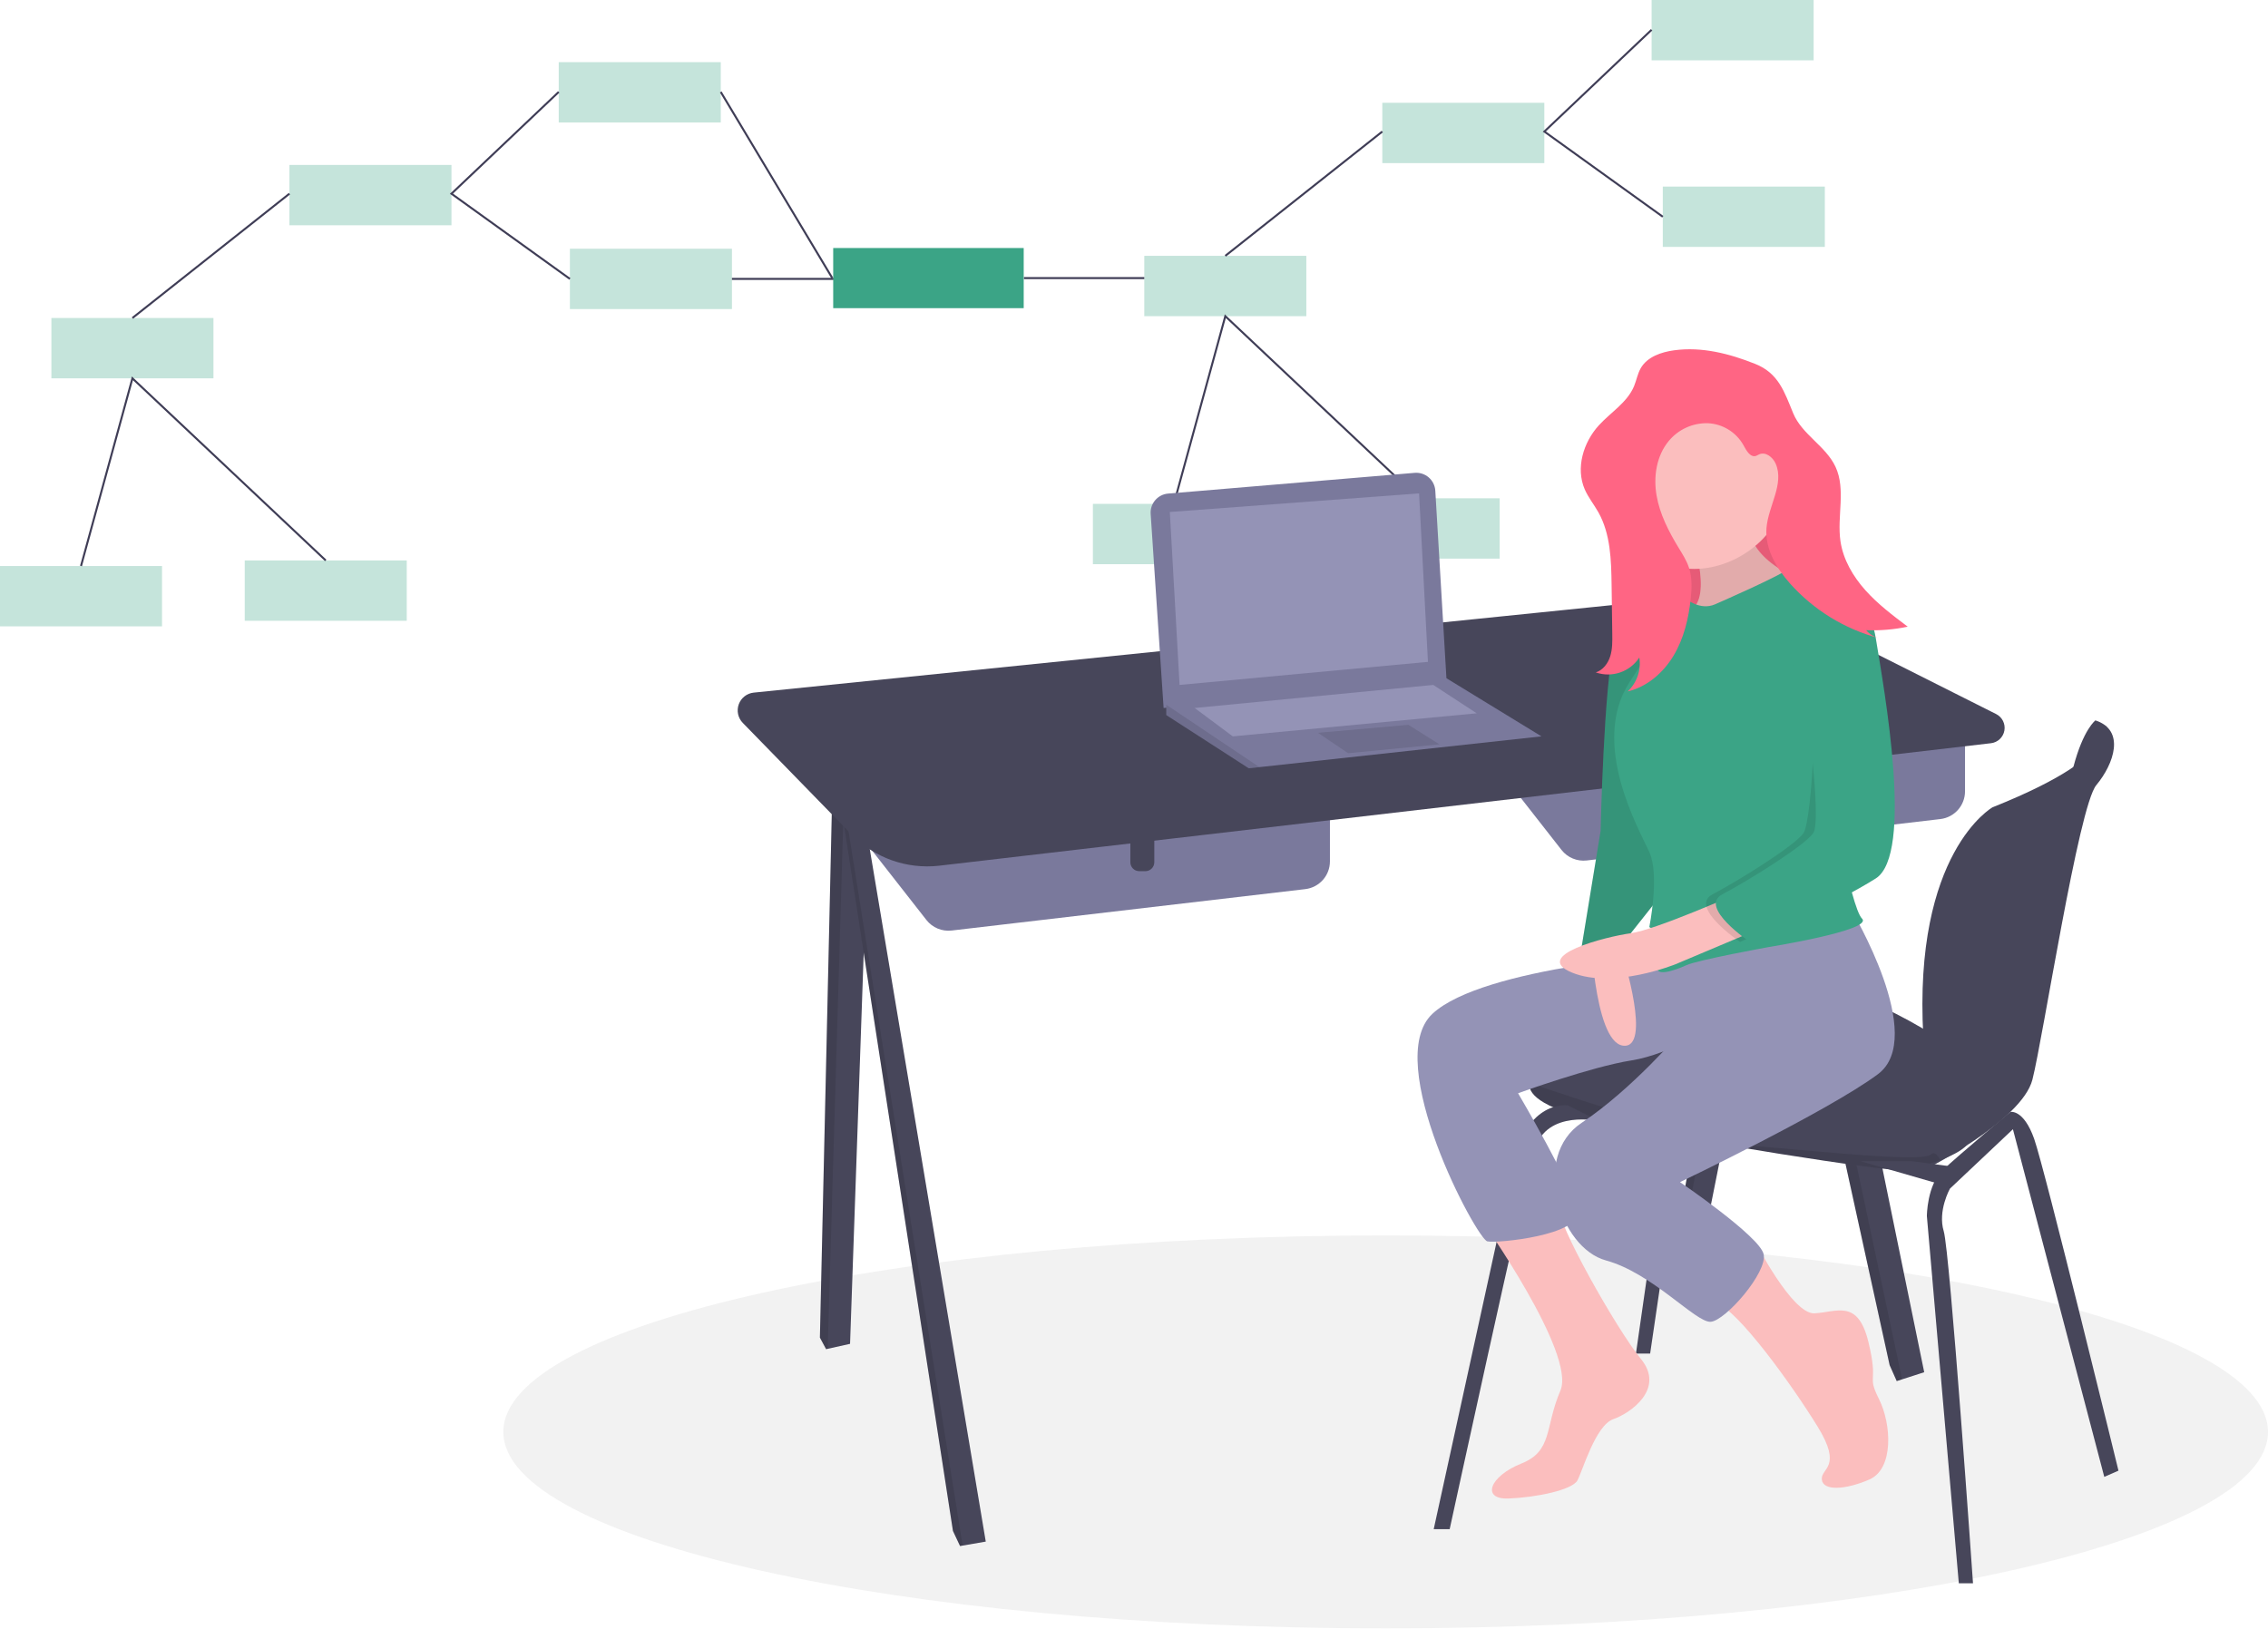
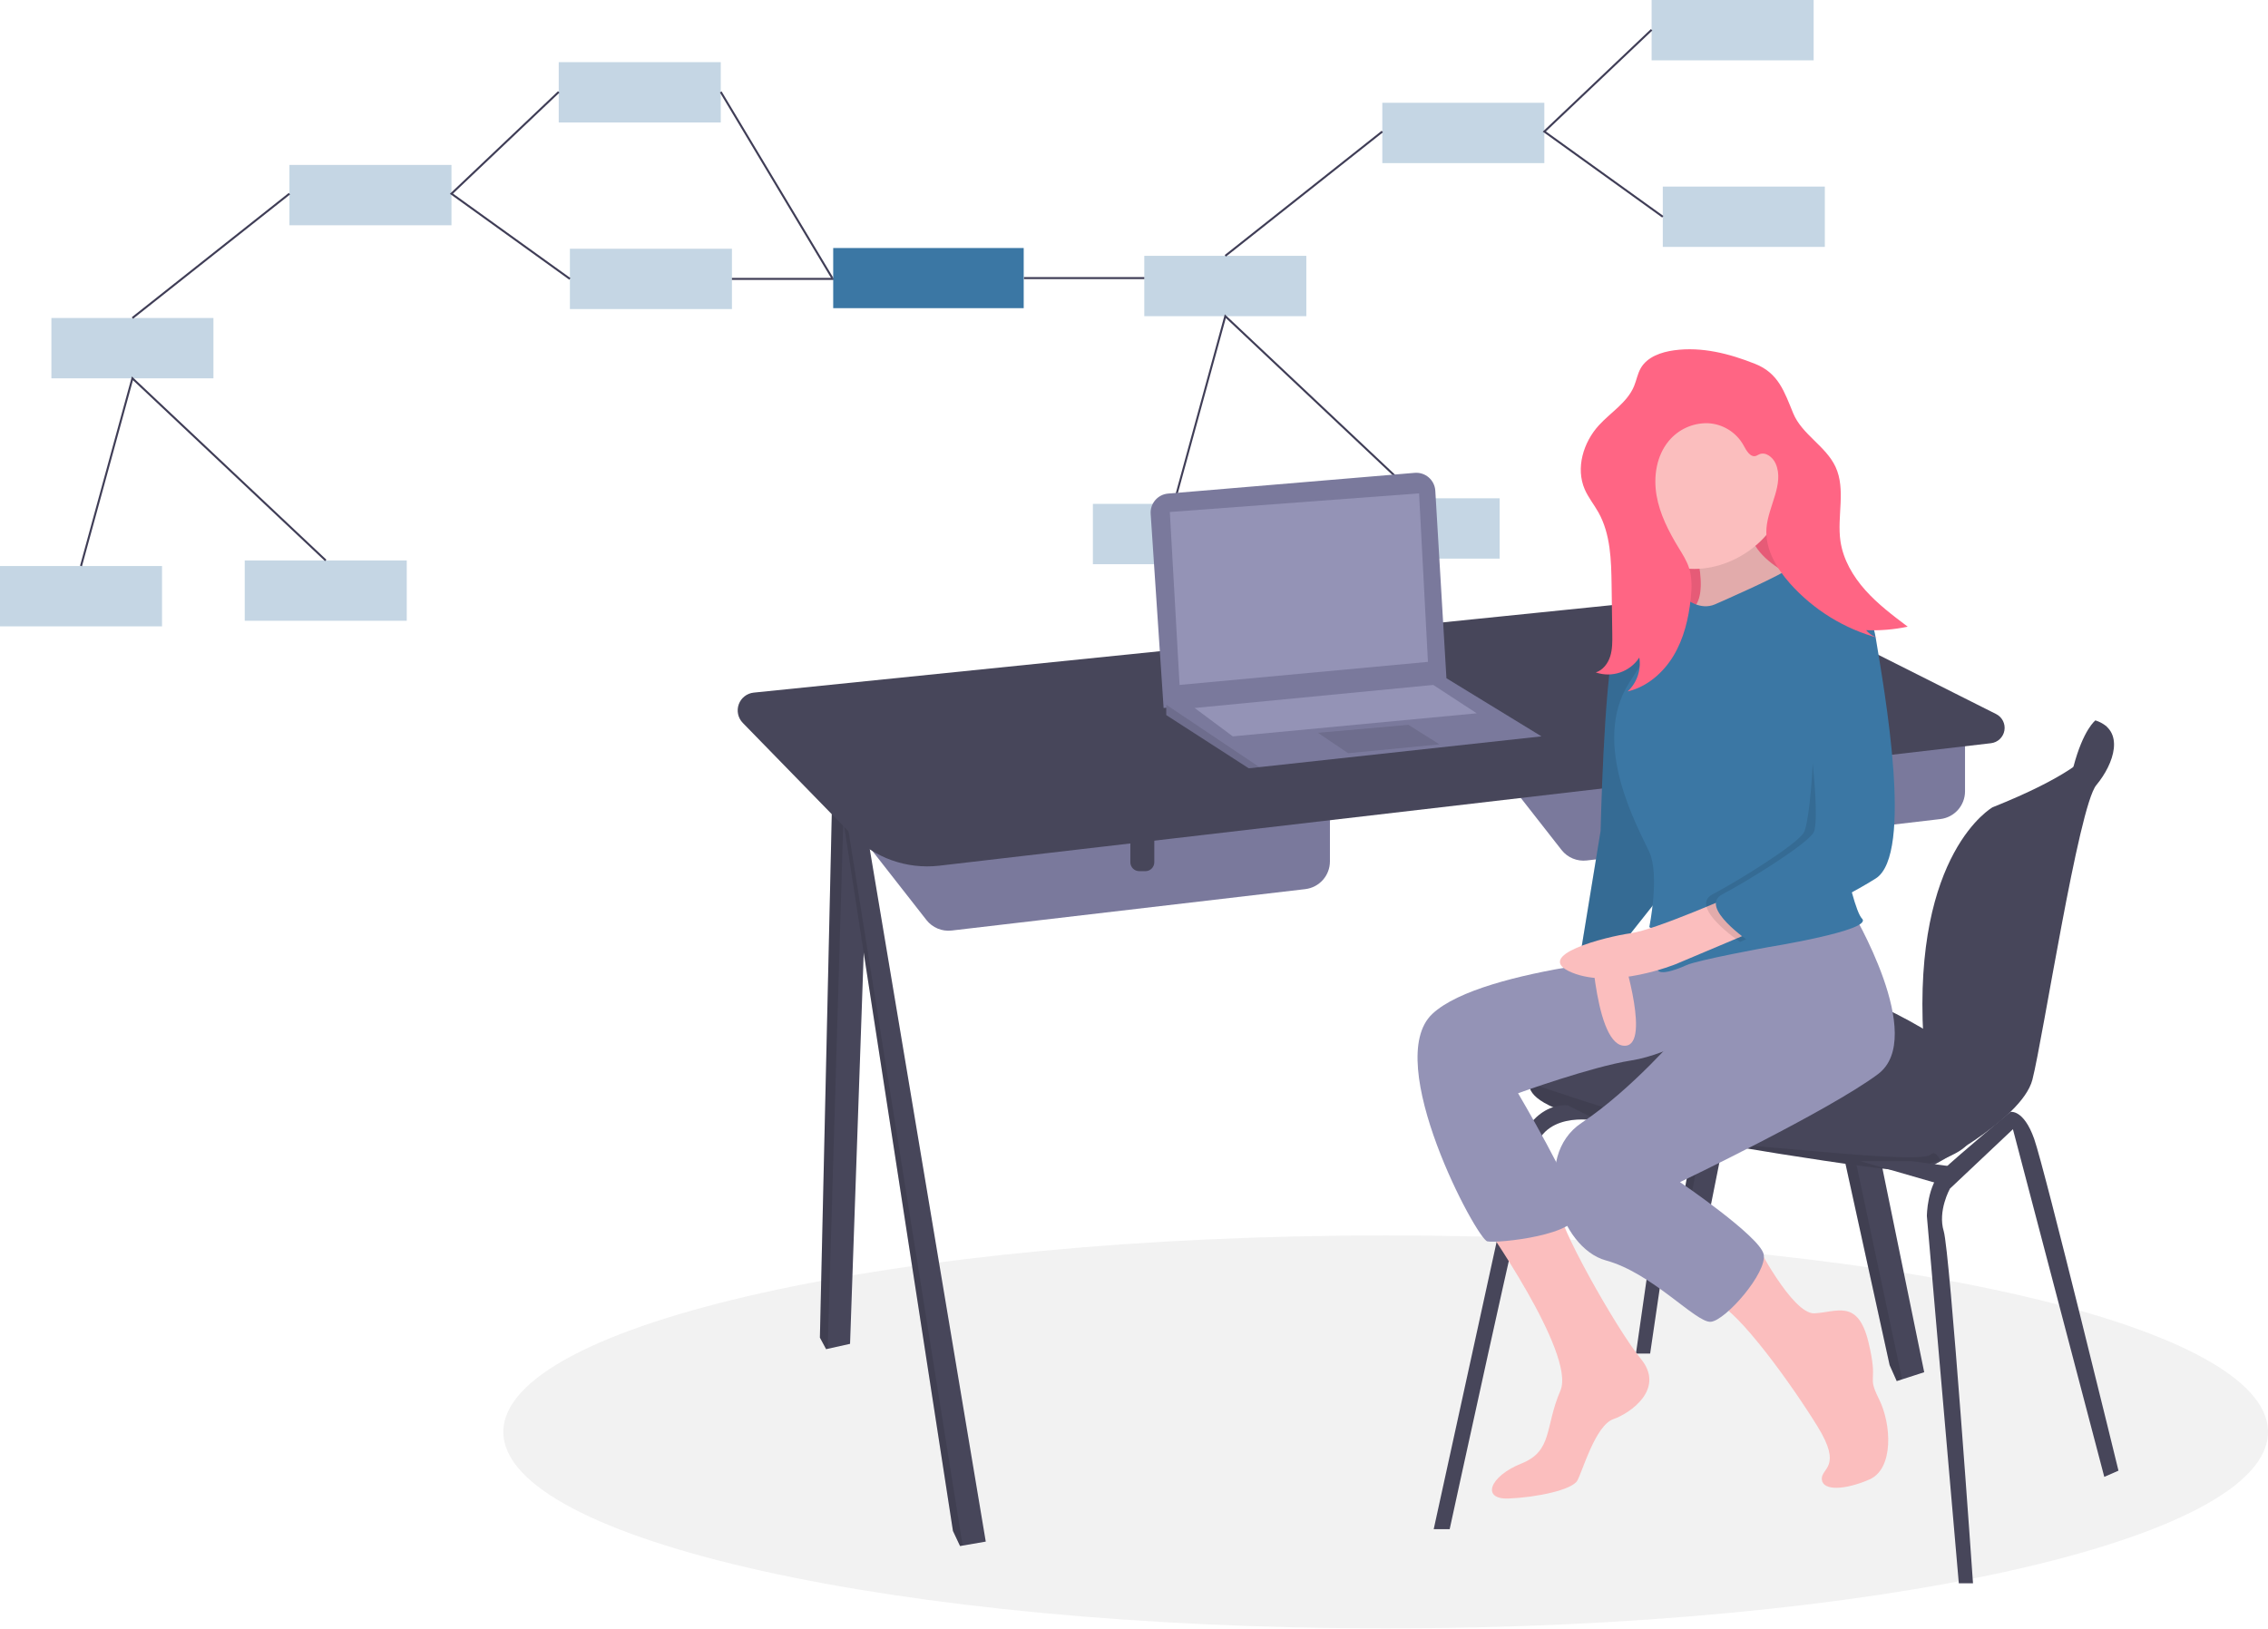
<svg xmlns="http://www.w3.org/2000/svg" id="e87ddc62-7528-42a5-8b37-f74ed0351019" data-name="Layer 1" width="1131" height="812.206" viewBox="0 0 1131 812.206">
-   <rect x="689.328" y="51.267" width="80.802" height="30.092" fill="#3ba486" opacity="0.3" />
-   <rect x="823.626" width="80.802" height="30.092" fill="#3ba486" opacity="0.3" />
-   <rect x="829.198" y="93.061" width="80.802" height="30.092" fill="#3ba486" opacity="0.3" />
-   <rect x="570.634" y="127.611" width="80.802" height="30.092" fill="#3ba486" opacity="0.3" />
-   <rect x="545" y="251.321" width="80.802" height="30.092" fill="#3ba486" opacity="0.3" />
-   <rect x="667.038" y="248.534" width="80.802" height="30.092" fill="#3ba486" opacity="0.3" />
+   <rect x="689.328" y="51.267" width="80.802" height="30.092" fill="#3b77a4" opacity="0.3" />
+   <rect x="823.626" width="80.802" height="30.092" fill="#3b77a4" opacity="0.3" />
+   <rect x="829.198" y="93.061" width="80.802" height="30.092" fill="#3b77a4" opacity="0.3" />
+   <rect x="570.634" y="127.611" width="80.802" height="30.092" fill="#3b77a4" opacity="0.3" />
+   <rect x="545" y="251.321" width="80.802" height="30.092" fill="#3b77a4" opacity="0.3" />
+   <rect x="667.038" y="248.534" width="80.802" height="30.092" fill="#3b77a4" opacity="0.3" />
  <polyline points="823.626 14.856 770.13 65.616 829.198 108.107" fill="none" stroke="#3f3d56" stroke-miterlimit="10" />
  <line x1="689.328" y1="65.616" x2="611.034" y2="127.611" fill="none" stroke="#3f3d56" stroke-miterlimit="10" />
  <polyline points="585.401 251.297 611.034 157.702 707.439 248.534" fill="none" stroke="#3f3d56" stroke-miterlimit="10" />
-   <rect x="144.328" y="82.267" width="80.802" height="30.092" fill="#3ba486" opacity="0.3" />
-   <rect x="278.626" y="31" width="80.802" height="30.092" fill="#3ba486" opacity="0.3" />
-   <rect x="284.198" y="124.061" width="80.802" height="30.092" fill="#3ba486" opacity="0.3" />
-   <rect x="25.634" y="158.611" width="80.802" height="30.092" fill="#3ba486" opacity="0.3" />
-   <rect y="282.321" width="80.802" height="30.092" fill="#3ba486" opacity="0.3" />
-   <rect x="122.038" y="279.534" width="80.802" height="30.092" fill="#3ba486" opacity="0.3" />
+   <rect x="144.328" y="82.267" width="80.802" height="30.092" fill="#3b77a4" opacity="0.3" />
+   <rect x="278.626" y="31" width="80.802" height="30.092" fill="#3b77a4" opacity="0.3" />
+   <rect x="284.198" y="124.061" width="80.802" height="30.092" fill="#3b77a4" opacity="0.3" />
+   <rect x="25.634" y="158.611" width="80.802" height="30.092" fill="#3b77a4" opacity="0.3" />
+   <rect y="282.321" width="80.802" height="30.092" fill="#3b77a4" opacity="0.3" />
+   <rect x="122.038" y="279.534" width="80.802" height="30.092" fill="#3b77a4" opacity="0.3" />
  <polyline points="278.626 45.856 225.13 96.616 284.198 139.107" fill="none" stroke="#3f3d56" stroke-miterlimit="10" />
  <line x1="144.328" y1="96.616" x2="66.034" y2="158.611" fill="none" stroke="#3f3d56" stroke-miterlimit="10" />
  <polyline points="40.401 282.297 66.034 188.702 162.439 279.534" fill="none" stroke="#3f3d56" stroke-miterlimit="10" />
  <line x1="365" y1="139.107" x2="456.634" y2="139.107" fill="none" stroke="#3f3d56" stroke-miterlimit="10" />
-   <rect x="415.5" y="123.706" width="95" height="30" fill="#3ba486" />
+   <rect x="415.5" y="123.706" width="95" height="30" fill="#3b77a4" />
  <line x1="510.623" y1="138.706" x2="570.634" y2="138.706" fill="none" stroke="#3f3d56" stroke-miterlimit="10" />
  <line x1="415.045" y1="138.706" x2="359.427" y2="45.856" fill="none" stroke="#3f3d56" stroke-miterlimit="10" />
  <ellipse cx="691" cy="714.206" rx="440" ry="98" fill="#f2f2f2" />
  <polygon points="894.984 391.611 852.078 606.582 842.79 606.582 841.768 604.994 838.809 600.39 875.964 399.572 881.604 397.21 894.984 391.611" fill="#47465a" />
  <polygon points="881.604 397.21 841.768 604.994 838.809 600.39 875.964 399.572 881.604 397.21" opacity="0.1" />
  <polygon points="959.564 684.432 948.533 687.988 945.852 688.855 942.313 680.893 881.604 403.96 887.916 402.545 901.177 399.572 959.564 684.432" fill="#47465a" />
  <polygon points="948.533 687.988 945.852 688.855 942.313 680.893 881.604 403.96 887.916 402.545 948.533 687.988" opacity="0.1" />
  <polygon points="433.636 391.611 423.905 670.277 412.753 672.754 411.962 672.931 408.865 667.181 415.058 394.264 421.016 393.415 433.636 391.611" fill="#47465a" />
  <polygon points="421.016 393.415 412.753 672.754 411.962 672.931 408.865 667.181 415.058 394.264 421.016 393.415" opacity="0.1" />
  <polygon points="491.581 768.917 480.045 770.907 478.753 771.128 475.215 763.609 419.039 399.572 420.658 399.081 429.213 396.476 491.581 768.917" fill="#47465a" />
  <polygon points="480.045 770.907 478.753 771.128 475.215 763.609 419.039 399.572 420.658 399.081 480.045 770.907" opacity="0.1" />
  <path d="M770.246,412.949l42.951,54.882a13.928,13.928,0,0,0,12.588,5.249l176.318-20.65a13.928,13.928,0,0,0,12.308-13.833v-40.688Z" transform="translate(-34.5 -43.89695)" fill="#7a799c" />
  <path d="M880.388,377.898h11.943a0,0,0,0,1,0,0v17.236a4.438,4.438,0,0,1-4.438,4.438H884.825a4.438,4.438,0,0,1-4.438-4.438V377.898A0,0,0,0,1,880.388,377.898Z" fill="#47465a" />
  <path d="M453.539,447.893l42.951,54.882a13.928,13.928,0,0,0,12.588,5.249l176.318-20.65A13.928,13.928,0,0,0,697.704,473.541V432.853Z" transform="translate(-34.5 -43.89695)" fill="#7a799c" />
  <path d="M563.68,412.842h11.943a0,0,0,0,1,0,0v17.236a4.438,4.438,0,0,1-4.438,4.438H568.118a4.438,4.438,0,0,1-4.438-4.438V412.842A0,0,0,0,1,563.68,412.842Z" fill="#47465a" />
  <path d="M502.885,475.688l524.459-61.09a7.713,7.713,0,0,0,2.578-14.549l-93.817-47.182a108.587,108.587,0,0,0-59.802-11.017L410.361,389.36a8.918,8.918,0,0,0-5.459,15.095l54.259,55.668A52.673,52.673,0,0,0,502.885,475.688Z" transform="translate(-34.5 -43.89695)" fill="#47465a" />
  <path d="M1085.044,406.318l-5.61-3.101s-6.056,4.458-10.99,23.24,9.221.204,9.221.204l6.193-12.828Z" transform="translate(-34.5 -43.89695)" fill="#47465a" />
  <path d="M1025.027,578.38s-5.75,26.982-8.404,34.502c-1.3,3.68-7.582,7.046-14.544,9.621a97.379,97.379,0,0,1-19.073,4.976c-7.52.885-103.947-14.155-150.834-24.328-31.587-6.852-35.669-14.712-34.971-19.109a6.38,6.38,0,0,1,1.796-3.45s46.444-31.405,62.811-46.444,48.656-3.096,84.042,3.096S1025.027,578.38,1025.027,578.38Z" transform="translate(-34.5 -43.89695)" fill="#47465a" />
  <path d="M1079.434,403.217s21.674,14.155-51.31,43.348c0,0-39.669,22.367-34.505,114.503a25.27,25.27,0,0,0,3.673,11.702c7.53,12.385,23.666,43.737-3.227,47.63V627.478s48.656-24.328,53.964-45.117,23.001-136.237,31.848-146.853S1094.473,408.083,1079.434,403.217Z" transform="translate(-34.5 -43.89695)" fill="#47465a" />
  <path d="M1002.079,622.502a97.379,97.379,0,0,1-19.073,4.976c-7.52.885-103.947-14.155-150.834-24.328-31.587-6.852-35.669-14.712-34.971-19.109,20.763,7.099,88.183,29.632,112.378,31.494,28.751,2.212,83.68,8.36,87.842,4.18C999.023,618.105,1000.664,619.804,1002.079,622.502Z" transform="translate(-34.5 -43.89695)" opacity="0.1" />
  <path d="M749.457,806.621l42.021-191.971s7.52-20.347,24.77-19.462L832.172,603.15s-26.54-6.193-32.29,14.155S757.419,806.621,757.419,806.621Z" transform="translate(-34.5 -43.89695)" fill="#47465a" />
  <polygon points="815.808 675.143 832.616 557.926 840.136 557.926 822.885 675.143 815.808 675.143" fill="#47465a" />
  <path d="M1011.315,833.603l-15.924-183.124s0-15.482,7.962-23.001,33.665-28.97,33.665-28.97,6.587-1.551,11.895,13.489,42.021,165.431,42.021,165.431l-7.077,3.096L1038.297,607.131l-31.405,29.636s-6.193,11.058-3.096,21.232,14.597,175.604,14.597,175.604Z" transform="translate(-34.5 -43.89695)" fill="#47465a" />
  <polygon points="927.717 579.158 967.526 590.658 976.373 582.254 953.372 579.158 927.717 579.158" fill="#47465a" />
  <path d="M608.313,300.201l6.455,96.824,141.103-13.712-5.615-94.649a9.52,9.52,0,0,0-10.301-8.922L617.013,290.082A9.52,9.52,0,0,0,608.313,300.201Z" transform="translate(-34.5 -43.89695)" fill="#7a799c" />
  <polygon points="768.7 367.282 628.039 382.627 622.731 383.206 581.595 356.667 581.595 350.916 721.37 338.328 768.7 367.282" fill="#7a799c" />
  <polygon points="628.039 382.627 622.731 383.206 581.595 356.667 581.595 351.518 628.039 382.627" opacity="0.1" />
  <polygon points="583.364 255.373 588.23 341.627 712.082 330.127 707.658 246.084 583.364 255.373" fill="#9493b6" />
  <polygon points="657.233 365.513 672.272 375.687 717.832 371.263 702.35 361.532 657.233 365.513" opacity="0.1" />
  <polygon points="595.749 353.128 614.769 367.282 736.41 355.782 714.736 341.627 595.749 353.128" fill="#9493b6" />
  <rect x="811.605" y="222.42" width="89.793" height="89.793" fill="#ff6584" />
  <rect x="811.605" y="222.42" width="89.793" height="89.793" opacity="0.1" />
  <path d="M877.029,307.871s12.667,34.306,0,40.639,45.389,0,45.389,0l16.361-13.195s-36.945-10.556-31.667-34.834S877.029,307.871,877.029,307.871Z" transform="translate(-34.5 -43.89695)" fill="#fbbebe" />
  <path d="M877.029,307.871s12.667,34.306,0,40.639,45.389,0,45.389,0l16.361-13.195s-36.945-10.556-31.667-34.834S877.029,307.871,877.029,307.871Z" transform="translate(-34.5 -43.89695)" opacity="0.1" />
  <path d="M773.056,651.986s47.501,67.029,39.584,85.501-3.694,30.084-19.528,36.417-20.056,17.945-6.333,17.417,31.667-4.222,34.306-8.972,8.972-27.445,17.945-30.611S864.89,736.431,852.751,721.653s-42.725-69.21-40.363-74.717S773.056,651.986,773.056,651.986Z" transform="translate(-34.5 -43.89695)" fill="#fbbebe" />
  <path d="M872.279,519.512s-98.168,6.333-123.501,30.084,22.167,112.418,27.445,113.474,46.445-3.167,44.862-14.778-29.556-59.112-29.556-59.112,36.417-13.195,56.473-16.361,42.223-17.945,42.223-17.945Z" transform="translate(-34.5 -43.89695)" fill="#9493b6" />
  <path d="M827.417,504.734s1.583,58.584,16.361,60.695,0-44.862,0-44.862l-.528-17.945Z" transform="translate(-34.5 -43.89695)" fill="#fbbebe" />
-   <path d="M872.279,351.149s-27.445-7.917-32.723,13.195-6.861,93.946-6.861,93.946l-9.5,58.056s17.417-5.278,21.111-2.639l22.167-27.973Z" transform="translate(-34.5 -43.89695)" fill="#3ba486" />
+   <path d="M872.279,351.149s-27.445-7.917-32.723,13.195-6.861,93.946-6.861,93.946l-9.5,58.056s17.417-5.278,21.111-2.639l22.167-27.973Z" transform="translate(-34.5 -43.89695)" fill="#3b77a4" />
  <path d="M872.279,351.149s-27.445-7.917-32.723,13.195-6.861,93.946-6.861,93.946l-9.5,58.056s17.417-5.278,21.111-2.639l22.167-27.973Z" transform="translate(-34.5 -43.89695)" opacity="0.1" />
  <path d="M909.779,663.225s18.445,36.261,29.528,35.733,21.639-7.389,26.917,14.25-1.056,15.834,5.278,28.5,7.389,34.834-4.75,40.112-23.222,5.806-23.75,0,10.556-5.806-2.111-26.389-39.584-58.056-50.667-61.751S909.779,663.225,909.779,663.225Z" transform="translate(-34.5 -43.89695)" fill="#fbbebe" />
  <path d="M957.78,497.873s38,63.334,13.195,81.806-98.696,53.834-98.696,53.834,39.584,26.917,41.695,35.889-19,33.25-26.389,33.778-29.028-24.278-52.251-30.611-37.473-51.723-12.139-68.612,49.084-44.862,49.084-44.862l-7.385-40.634Z" transform="translate(-34.5 -43.89695)" fill="#9493b6" />
  <path d="M924.84,286.664c0,22.444-22.991,40.999-45.436,40.999a40.639,40.639,0,1,1,0-81.279C901.849,246.384,924.84,264.219,924.84,286.664Z" transform="translate(-34.5 -43.89695)" fill="#fbbebe" />
-   <path d="M889.696,345.343s36.417-15.834,36.417-17.945,21.111,4.75,25.861,8.972,7.389,3.694,10.556,12.139-15.834,87.084-15.834,87.084,10.556,60.695,16.361,66.501S916.085,516.345,916.085,516.345s-34.834,6.333-40.639,8.972-16.361,6.333-14.25,0,11.083-11.083-4.222-19c0,0,5.278-25.861,0-37.473s-29.556-53.834-10.028-84.445,28.5-41.695,28.5-41.695S882.307,348.51,889.696,345.343Z" transform="translate(-34.5 -43.89695)" fill="#3ba486" />
+   <path d="M889.696,345.343s36.417-15.834,36.417-17.945,21.111,4.75,25.861,8.972,7.389,3.694,10.556,12.139-15.834,87.084-15.834,87.084,10.556,60.695,16.361,66.501S916.085,516.345,916.085,516.345s-34.834,6.333-40.639,8.972-16.361,6.333-14.25,0,11.083-11.083-4.222-19c0,0,5.278-25.861,0-37.473s-29.556-53.834-10.028-84.445,28.5-41.695,28.5-41.695S882.307,348.51,889.696,345.343Z" transform="translate(-34.5 -43.89695)" fill="#3b77a4" />
  <path d="M901.307,489.428S860.14,507.687,847.737,509.377s-49.876,11.19-29.292,19.635,51.723-4.222,51.723-4.222l43.806-18.472Z" transform="translate(-34.5 -43.89695)" fill="#fbbebe" />
  <path d="M945.629,343.724s15.202-7.353,19.424,18.508,19,107.668,0,119.807-62.806,31.667-62.806,31.667-25.861-17.417-13.722-23.75,41.167-24.278,45.389-30.611,8.488-77.027,1.099-88.638S945.629,343.724,945.629,343.724Z" transform="translate(-34.5 -43.89695)" opacity="0.1" />
-   <path d="M944.585,337.427s21.111-1.056,25.334,24.806,19,107.668,0,119.807-62.806,31.667-62.806,31.667-25.861-17.417-13.722-23.75,41.167-24.278,45.389-30.611S935.613,387.038,928.224,375.427,944.585,337.427,944.585,337.427Z" transform="translate(-34.5 -43.89695)" fill="#3ba486" />
+   <path d="M944.585,337.427s21.111-1.056,25.334,24.806,19,107.668,0,119.807-62.806,31.667-62.806,31.667-25.861-17.417-13.722-23.75,41.167-24.278,45.389-30.611S935.613,387.038,928.224,375.427,944.585,337.427,944.585,337.427Z" transform="translate(-34.5 -43.89695)" fill="#3b77a4" />
  <path d="M869.394,218.612c-6.479.882-13.429,3.252-16.689,8.92-1.595,2.774-2.111,6.027-3.34,8.982-3.391,8.153-11.628,13.021-17.574,19.548-7.75,8.507-11.598,21.326-7.028,31.887,1.77,4.09,4.644,7.593,6.824,11.48,6.081,10.843,6.405,23.865,6.578,36.296l.34,24.441c.052,3.732.093,7.54-1.03,11.099s-3.633,6.893-7.192,8.017a18.64,18.64,0,0,0,21.708-7.413,19.049,19.049,0,0,1-5.822,16.899c9.676-2.279,17.79-9.316,22.902-17.842s7.482-18.442,8.545-28.326c.562-5.228.76-10.633-.892-15.625-1.163-3.516-3.192-6.668-5.118-9.83-4.966-8.154-9.437-16.826-11.037-26.238s.006-19.738,6.118-27.072a24.454,24.454,0,0,1,19.315-8.856,21.503,21.503,0,0,1,17.928,10.975c1.412,2.658,3.421,6.26,6.282,5.326a15.523,15.523,0,0,0,1.549-.761c3.19-1.452,6.814,1.413,8.221,4.623,4.437,10.127-3.738,21.181-4.583,32.205-.786,10.255,4.931,19.926,11.765,27.612a90.717,90.717,0,0,0,44.353,27.25,12.449,12.449,0,0,1-6.434-3.997,84.47,84.47,0,0,0,20.757-1.74c-7.426-5.596-14.905-11.24-21.105-18.171s-11.11-15.316-12.447-24.518c-1.794-12.35,2.805-25.723-2.454-37.041-4.808-10.347-16.732-16.129-21.087-26.674-4.423-10.712-7.291-20.017-19.002-24.68C896.962,220.299,883.204,216.732,869.394,218.612Z" transform="translate(-34.5 -43.89695)" fill="#ff6584" />
</svg>
